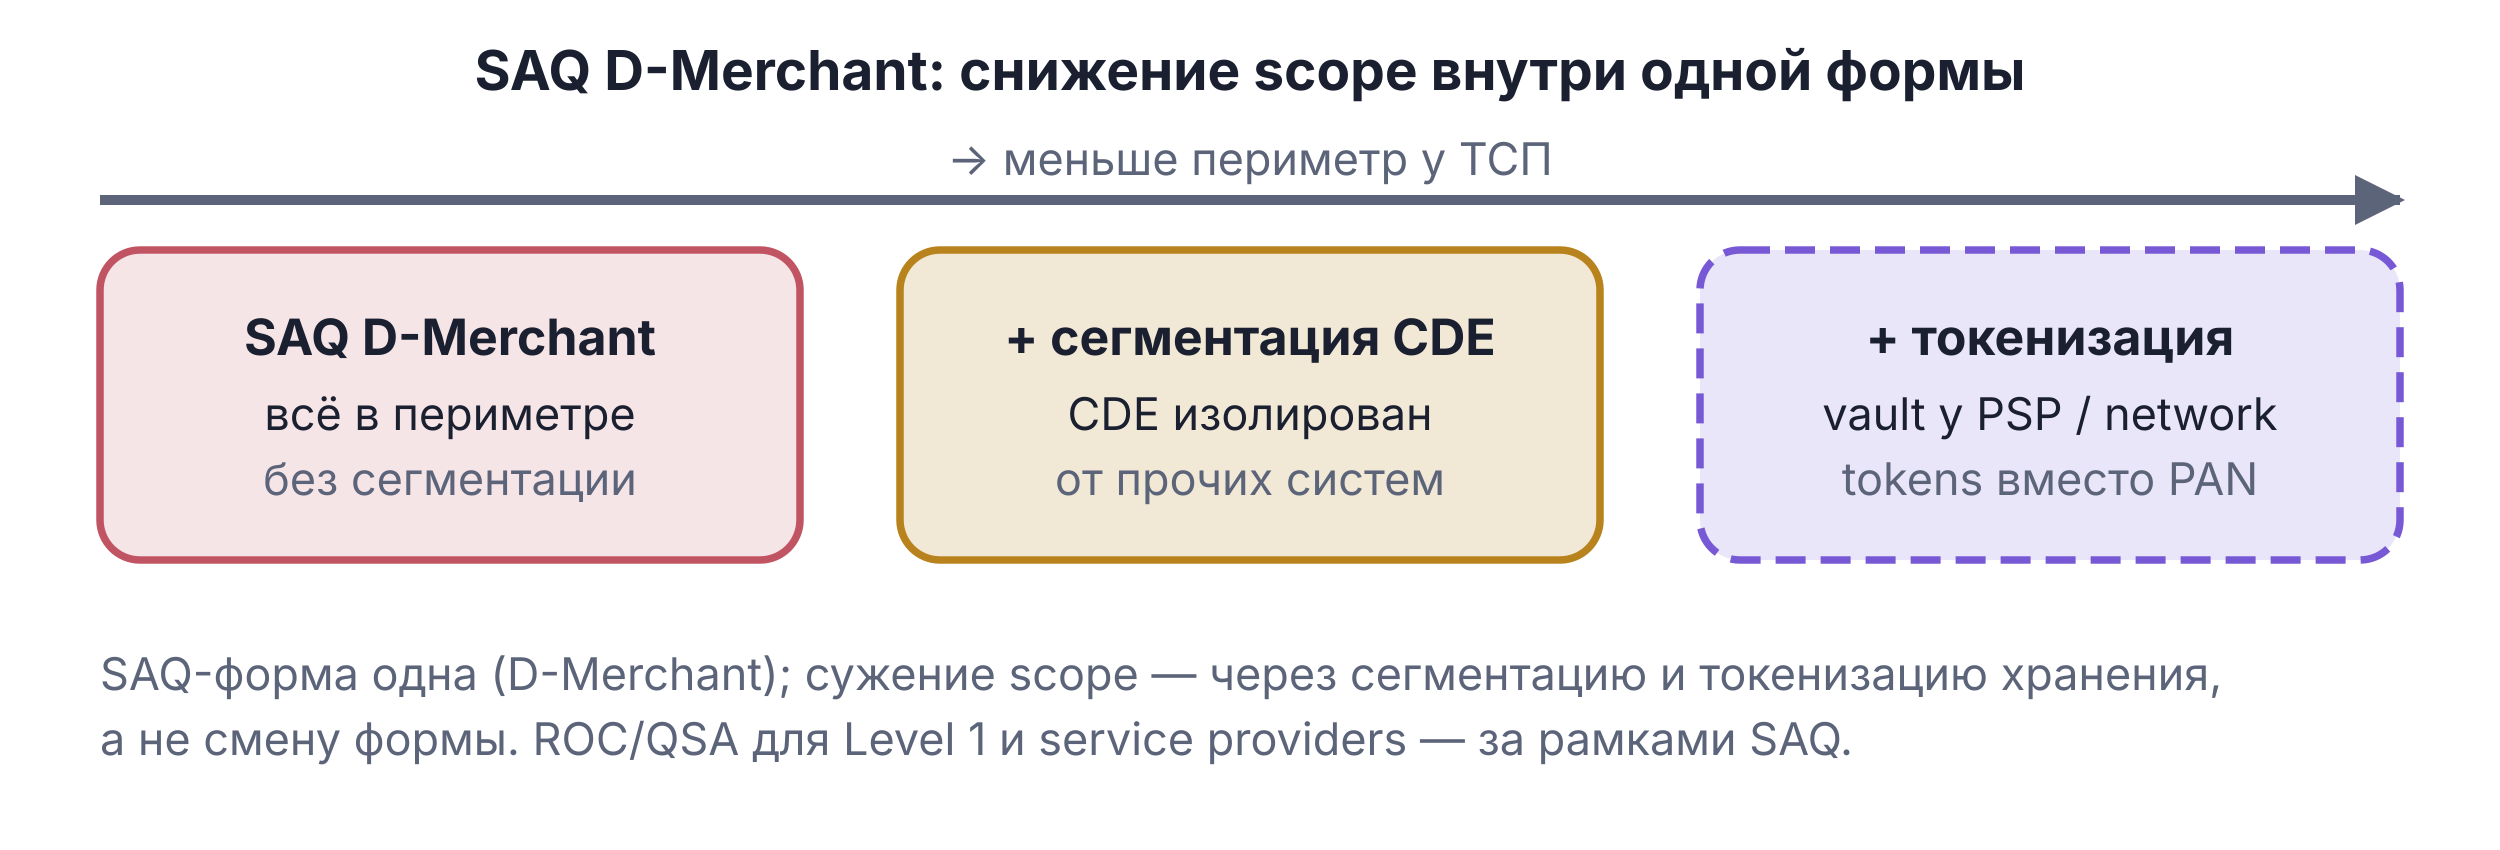
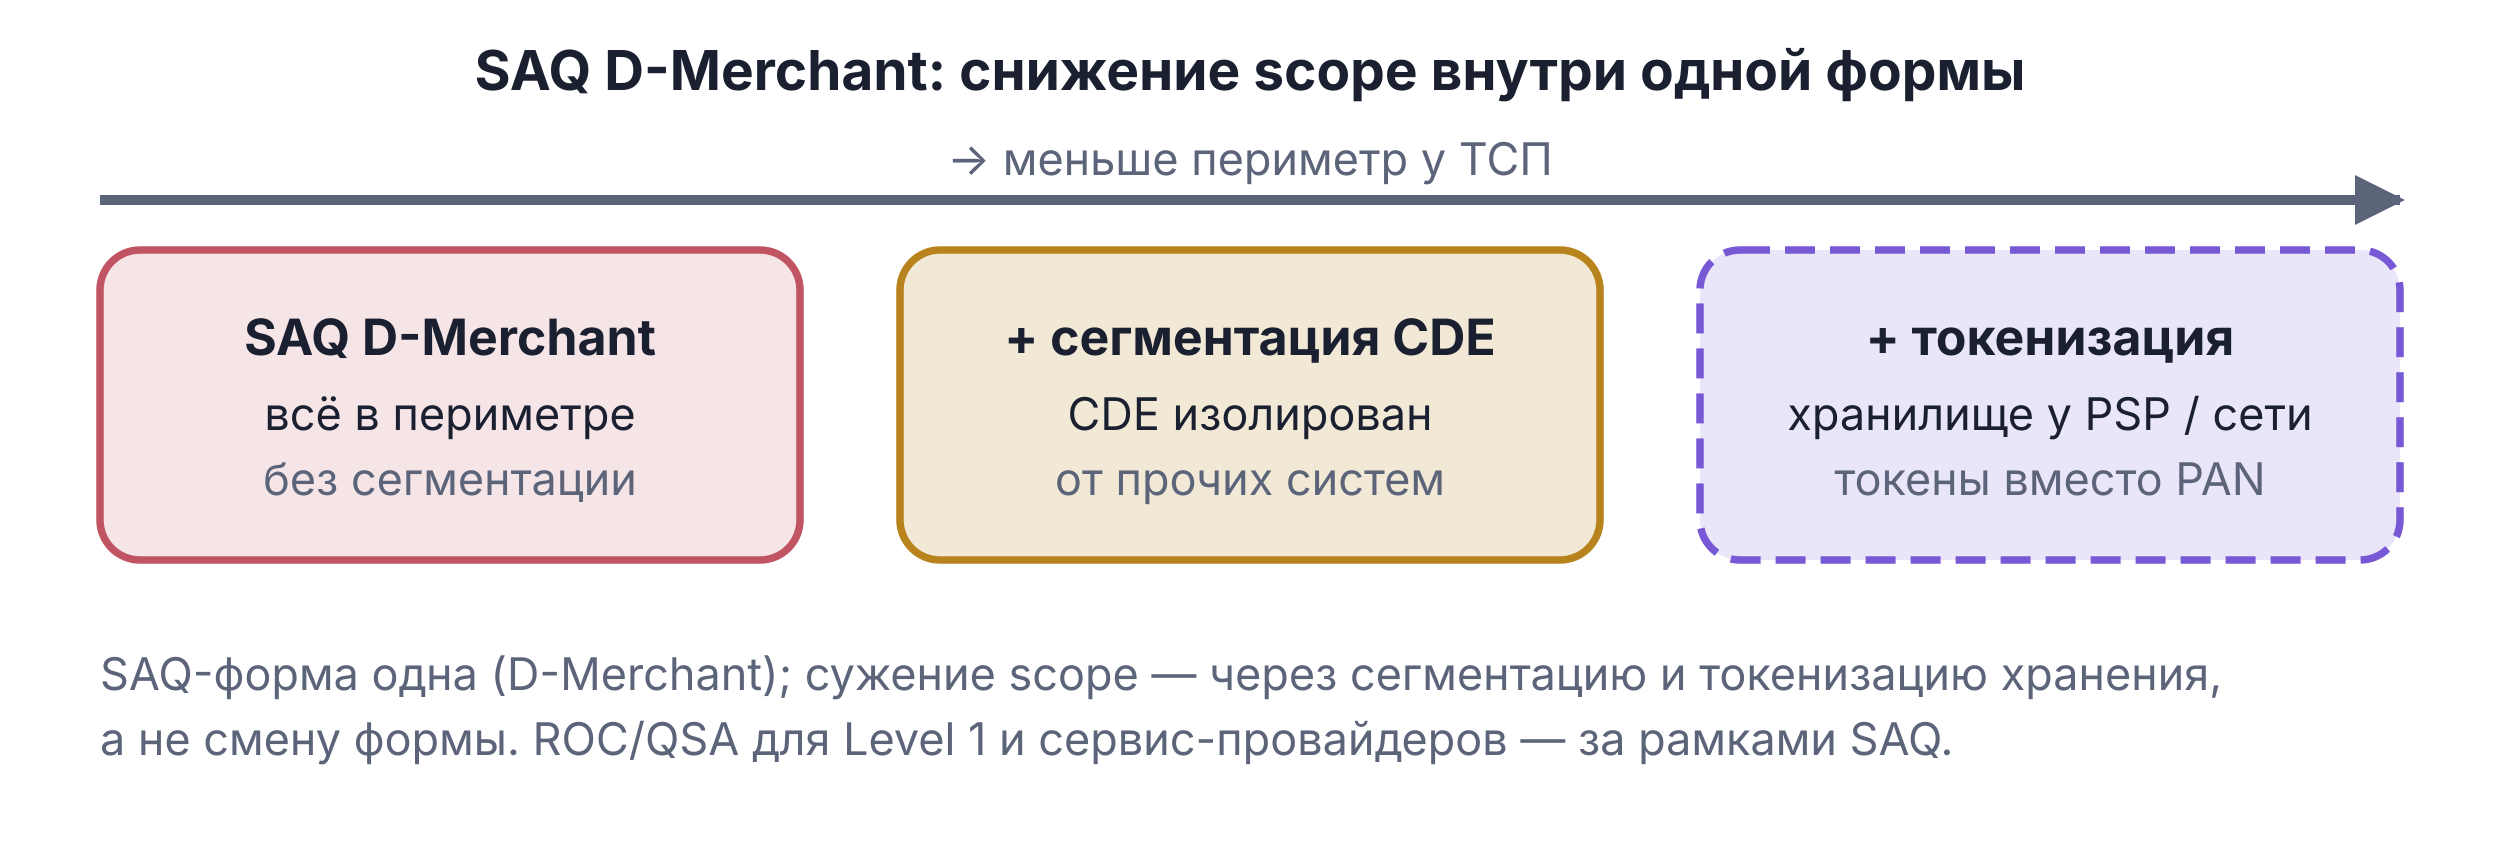
<svg xmlns="http://www.w3.org/2000/svg" viewBox="0 0 500 170" width="500" height="170">
  <defs>
    <marker id="arr-Muted" viewBox="0 0 10 10" refX="9" refY="5" markerWidth="5" markerHeight="5" orient="auto">
      <path d="M0,0 L10,5 L0,10 Z" fill="#5C647A" />
    </marker>
  </defs>
  <text x="250.0" y="18.0" text-anchor="middle" font-family="Inter, -apple-system, BlinkMacSystemFont, 'Helvetica Neue', Arial, sans-serif" font-size="11" font-weight="bold" fill="#1A2030">SAQ D-Merchant: снижение scope внутри одной формы</text>
  <line x1="20.0" y1="40.0" x2="480.0" y2="40.0" stroke="#5C647A" stroke-width="2" marker-end="url(#arr-Muted)" />
  <text x="250.0" y="35.0" text-anchor="middle" font-family="Inter, -apple-system, BlinkMacSystemFont, 'Helvetica Neue', Arial, sans-serif" font-size="9" fill="#5C647A">→ меньше периметр у ТСП</text>
  <rect x="20.0" y="50.0" width="140" height="62" rx="8" fill="#C15462" fill-opacity="0.15" stroke="#C15462" stroke-width="1.5" />
  <text x="90.0" y="71.0" text-anchor="middle" font-family="Inter, -apple-system, BlinkMacSystemFont, 'Helvetica Neue', Arial, sans-serif" font-size="10" font-weight="bold" fill="#1A2030">SAQ D-Merchant</text>
  <text x="90.0" y="86.0" text-anchor="middle" font-family="Inter, -apple-system, BlinkMacSystemFont, 'Helvetica Neue', Arial, sans-serif" font-size="9" fill="#1A2030">всё в периметре</text>
  <text x="90.0" y="99.0" text-anchor="middle" font-family="Inter, -apple-system, BlinkMacSystemFont, 'Helvetica Neue', Arial, sans-serif" font-size="9" fill="#5C647A">без сегментации</text>
  <rect x="180.0" y="50.0" width="140" height="62" rx="8" fill="#B8821C" fill-opacity="0.18" stroke="#B8821C" stroke-width="1.5" />
  <text x="250.0" y="71.0" text-anchor="middle" font-family="Inter, -apple-system, BlinkMacSystemFont, 'Helvetica Neue', Arial, sans-serif" font-size="10" font-weight="bold" fill="#1A2030">+ сегментация CDE</text>
  <text x="250.0" y="86.0" text-anchor="middle" font-family="Inter, -apple-system, BlinkMacSystemFont, 'Helvetica Neue', Arial, sans-serif" font-size="9" fill="#1A2030">CDE изолирован</text>
  <text x="250.0" y="99.0" text-anchor="middle" font-family="Inter, -apple-system, BlinkMacSystemFont, 'Helvetica Neue', Arial, sans-serif" font-size="9" fill="#5C647A">от прочих систем</text>
  <rect x="340.0" y="50.0" width="140" height="62" rx="8" fill="#7759D6" fill-opacity="0.15" stroke="#7759D6" stroke-width="1.5" stroke-dasharray="6,3" />
  <text x="410.0" y="71.0" text-anchor="middle" font-family="Inter, -apple-system, BlinkMacSystemFont, 'Helvetica Neue', Arial, sans-serif" font-size="10" font-weight="bold" fill="#1A2030">+ токенизация</text>
-   <text x="410.0" y="86.0" text-anchor="middle" font-family="Inter, -apple-system, BlinkMacSystemFont, 'Helvetica Neue', Arial, sans-serif" font-size="9" fill="#1A2030">vault у PSP / network</text>
-   <text x="410.0" y="99.0" text-anchor="middle" font-family="Inter, -apple-system, BlinkMacSystemFont, 'Helvetica Neue', Arial, sans-serif" font-size="9" fill="#5C647A">tokens вместо PAN</text>
+   <text x="410.0" y="86.0" text-anchor="middle" font-family="Inter, -apple-system, BlinkMacSystemFont, 'Helvetica Neue', Arial, sans-serif" font-size="9" fill="#1A2030">хранилище у PSP / сети</text>
+   <text x="410.0" y="99.0" text-anchor="middle" font-family="Inter, -apple-system, BlinkMacSystemFont, 'Helvetica Neue', Arial, sans-serif" font-size="9" fill="#5C647A">токены вместо PAN</text>
  <text x="20.0" y="138.0" font-family="Inter, -apple-system, BlinkMacSystemFont, 'Helvetica Neue', Arial, sans-serif" font-size="9" fill="#5C647A">SAQ-форма одна (D-Merchant); сужение scope — через сегментацию и токенизацию хранения,</text>
-   <text x="20.0" y="151.0" font-family="Inter, -apple-system, BlinkMacSystemFont, 'Helvetica Neue', Arial, sans-serif" font-size="9" fill="#5C647A">а не смену формы. ROC/QSA для Level 1 и service providers — за рамками SAQ.</text>
+   <text x="20.0" y="151.0" font-family="Inter, -apple-system, BlinkMacSystemFont, 'Helvetica Neue', Arial, sans-serif" font-size="9" fill="#5C647A">а не смену формы. ROC/QSA для Level 1 и сервис-провайдеров — за рамками SAQ.</text>
</svg>
